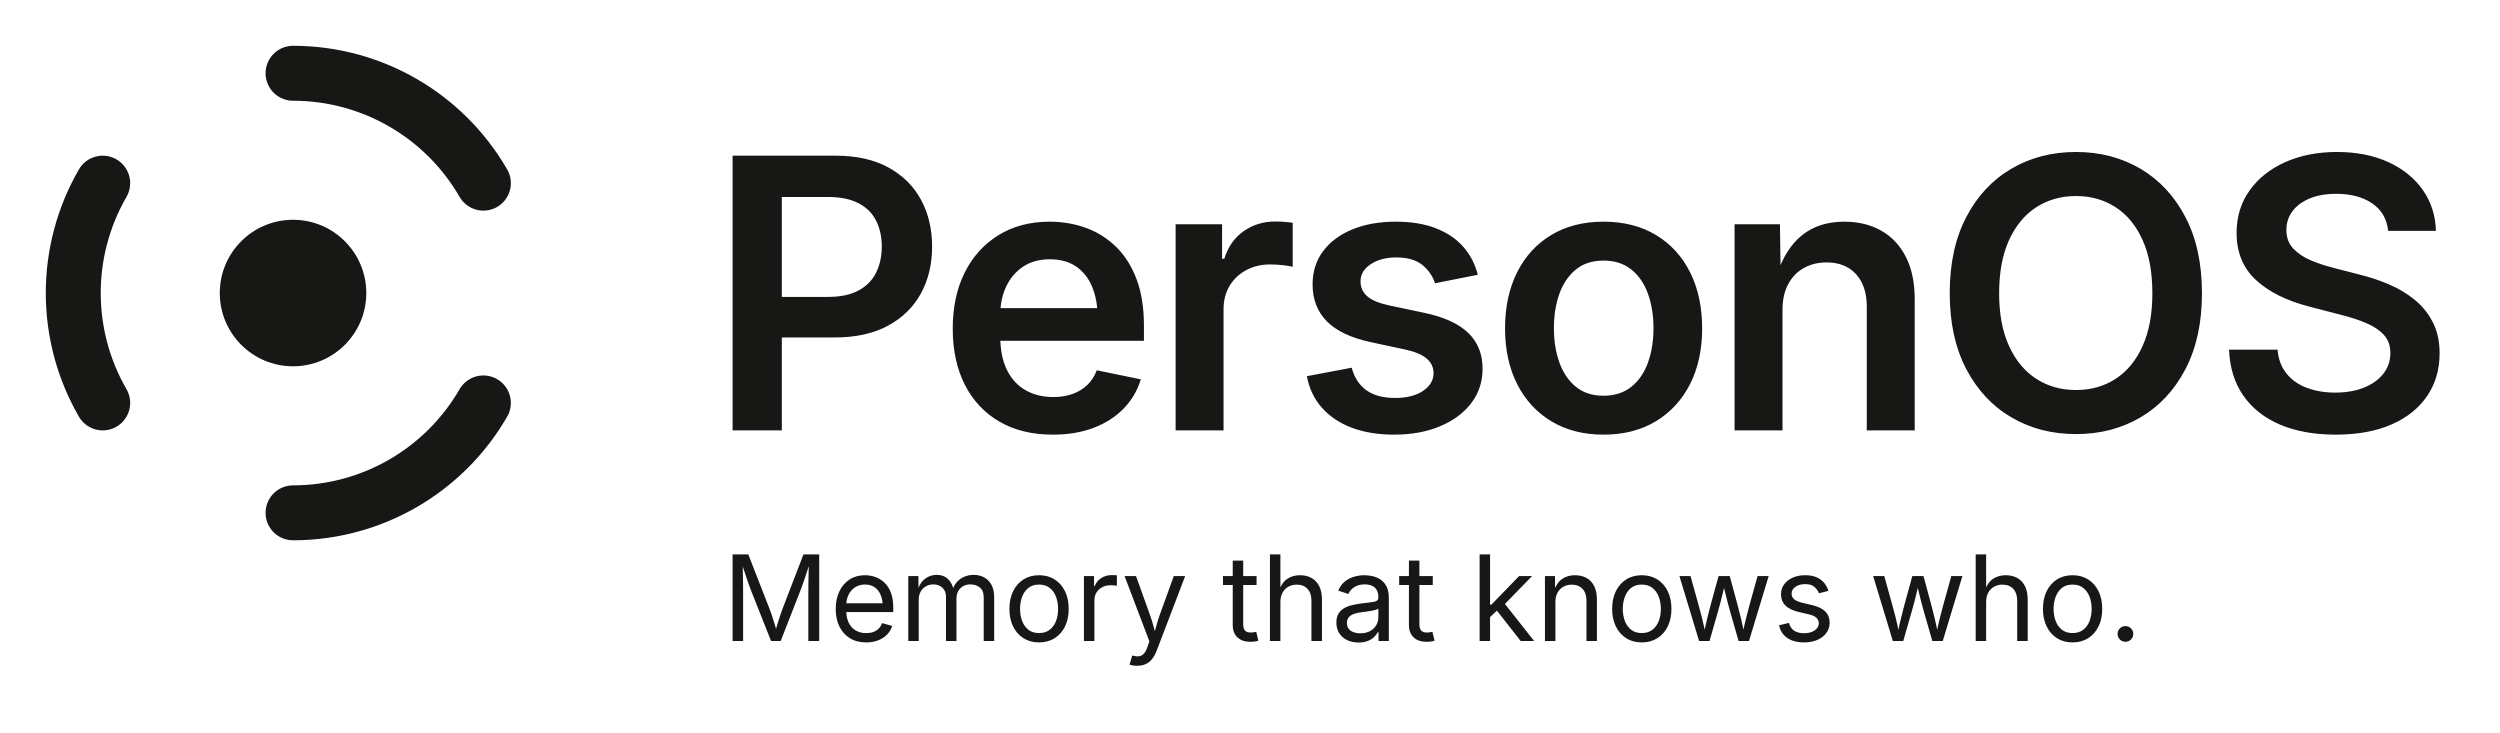
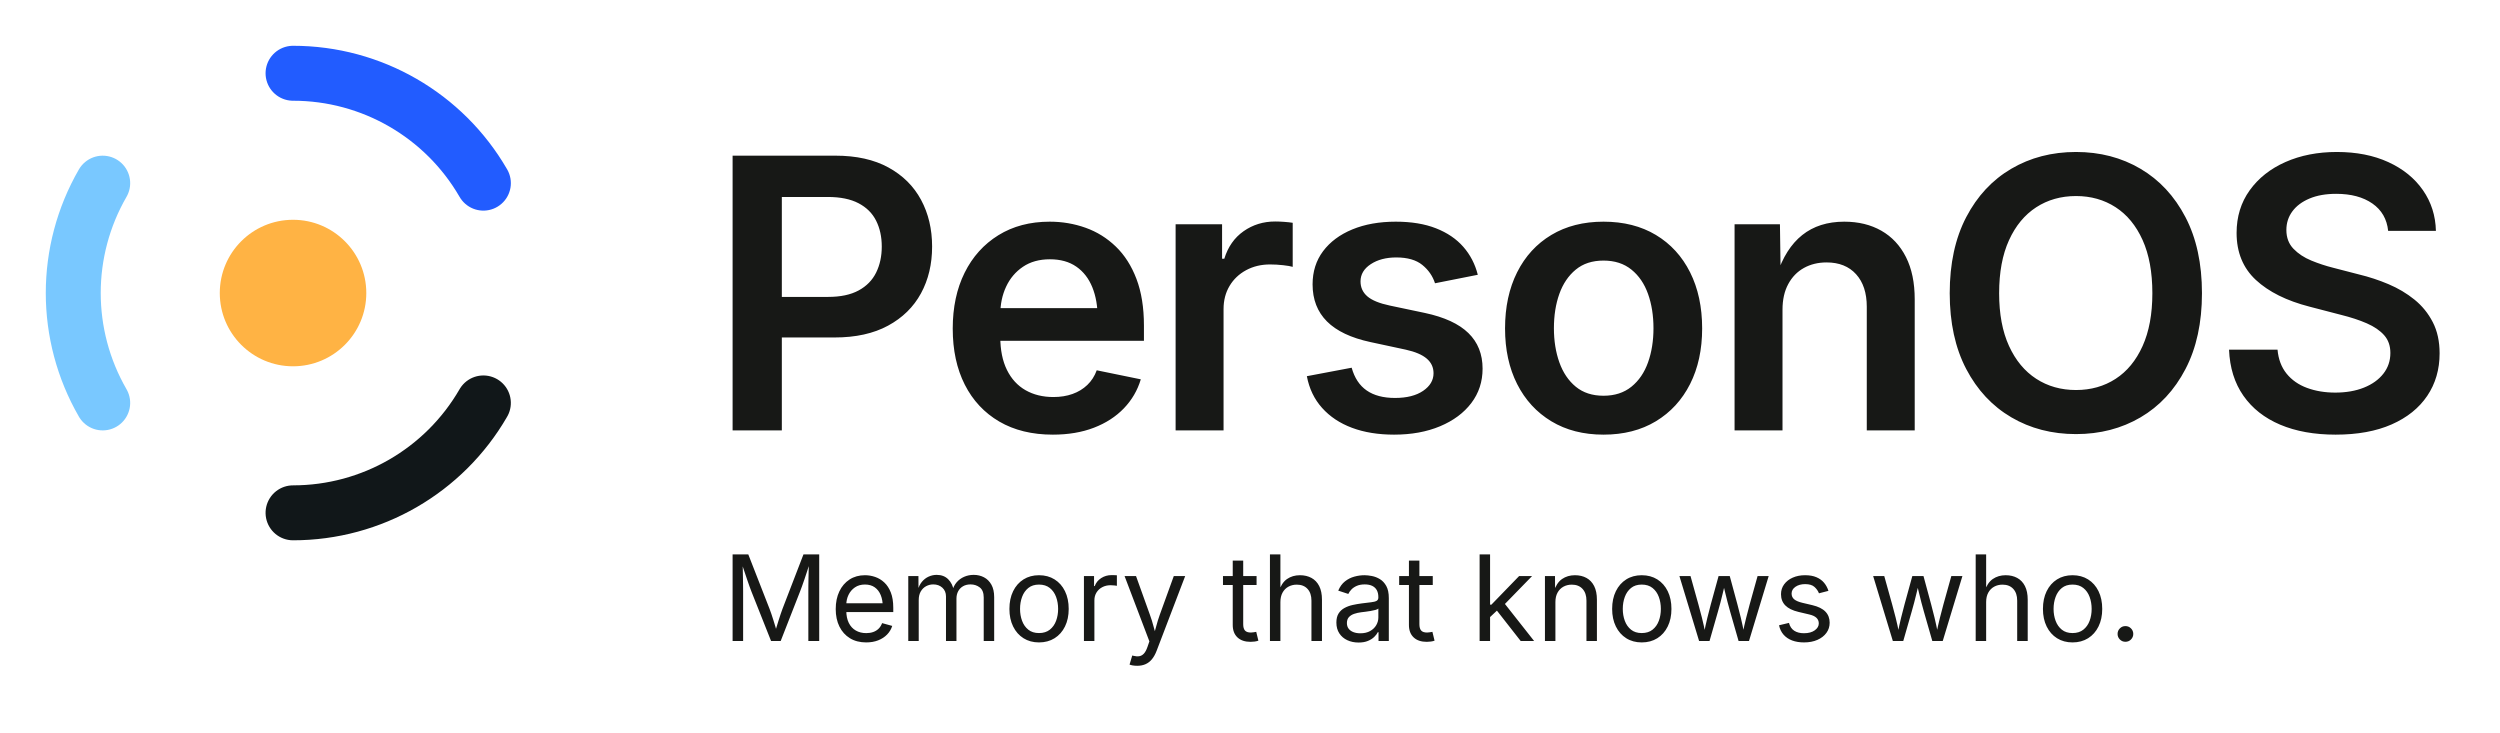
<svg xmlns="http://www.w3.org/2000/svg" width="273" height="80" viewBox="0 0 273 80" role="img" aria-label="PersonOS">
-   <path d="M32 8 A24 24 0 0 1 52.785 20" transform="rotate(0 32 32)" fill="none" stroke="#171816" stroke-width="6" stroke-linecap="round" />
-   <path d="M32 8 A24 24 0 0 1 52.785 20" transform="rotate(120 32 32)" fill="none" stroke="#171816" stroke-width="6" stroke-linecap="round" />
-   <path d="M32 8 A24 24 0 0 1 52.785 20" transform="rotate(240 32 32)" fill="none" stroke="#171816" stroke-width="6" stroke-linecap="round" />
-   <circle cx="32" cy="32" r="8" fill="#171816" />
+   <path d="M32 8 A24 24 0 0 1 52.785 20" transform="rotate(0 32 32)" fill="none" stroke="#225CFF" stroke-width="6" stroke-linecap="round" />
+   <path d="M32 8 A24 24 0 0 1 52.785 20" transform="rotate(120 32 32)" fill="none" stroke="#111719" stroke-width="6" stroke-linecap="round" />
+   <path d="M32 8 A24 24 0 0 1 52.785 20" transform="rotate(240 32 32)" fill="none" stroke="#79C8FF" stroke-width="6" stroke-linecap="round" />
+   <circle cx="32" cy="32" r="8" fill="#FFB344" />
  <path d="M80 47V16.998H91.215Q94.659 16.998 97.014 18.287Q99.37 19.576 100.578 21.821Q101.786 24.066 101.786 26.925Q101.786 29.804 100.568 32.039Q99.35 34.274 96.974 35.563Q94.598 36.852 91.135 36.852H83.705V32.422H90.43Q92.464 32.422 93.762 31.717Q95.061 31.013 95.675 29.764Q96.289 28.516 96.289 26.925Q96.289 25.334 95.675 24.106Q95.061 22.878 93.752 22.193Q92.444 21.509 90.39 21.509H85.376V47ZM114.971 47.463Q111.568 47.463 109.122 46.034Q106.675 44.604 105.356 42.006Q104.038 39.409 104.038 35.885Q104.038 32.402 105.336 29.784Q106.635 27.167 109.021 25.687Q111.407 24.207 114.629 24.207Q116.683 24.207 118.545 24.871Q120.408 25.536 121.847 26.925Q123.287 28.314 124.102 30.459Q124.918 32.603 124.918 35.563V37.214H106.514V33.65H122.32L119.864 34.697Q119.864 32.805 119.28 31.365Q118.696 29.925 117.538 29.12Q116.38 28.314 114.649 28.314Q112.917 28.314 111.709 29.13Q110.501 29.945 109.867 31.305Q109.232 32.664 109.232 34.335V36.791Q109.232 38.926 109.957 40.396Q110.682 41.865 111.991 42.611Q113.3 43.356 115.031 43.356Q116.179 43.356 117.115 43.023Q118.052 42.691 118.736 42.037Q119.421 41.382 119.763 40.436L124.576 41.423Q124.032 43.235 122.723 44.594Q121.414 45.953 119.451 46.708Q117.488 47.463 114.971 47.463ZM128.377 47V24.489H133.451V28.254H133.693Q134.297 26.301 135.807 25.244Q137.317 24.187 139.25 24.187Q139.693 24.187 140.237 24.227Q140.78 24.267 141.163 24.328V29.14Q140.841 29.039 140.116 28.959Q139.391 28.878 138.686 28.878Q137.237 28.878 136.079 29.502Q134.921 30.127 134.267 31.224Q133.612 32.321 133.612 33.751V47ZM152.233 47.463Q149.636 47.463 147.643 46.718Q145.649 45.973 144.371 44.543Q143.092 43.114 142.709 41.08L147.602 40.154Q148.065 41.825 149.243 42.641Q150.421 43.456 152.334 43.456Q154.267 43.456 155.405 42.681Q156.542 41.906 156.542 40.758Q156.542 39.792 155.797 39.157Q155.052 38.523 153.502 38.181L149.656 37.355Q146.475 36.671 144.904 35.1Q143.334 33.529 143.334 31.053Q143.334 28.959 144.481 27.428Q145.629 25.898 147.673 25.053Q149.716 24.207 152.415 24.207Q154.972 24.207 156.814 24.932Q158.657 25.657 159.794 26.955Q160.932 28.254 161.375 30.006L156.703 30.932Q156.321 29.744 155.314 28.929Q154.307 28.113 152.475 28.113Q150.804 28.113 149.686 28.848Q148.569 29.583 148.569 30.731Q148.569 31.717 149.314 32.362Q150.059 33.006 151.77 33.368L155.596 34.174Q158.798 34.858 160.348 36.369Q161.898 37.879 161.898 40.255Q161.898 42.389 160.67 44.01Q159.442 45.631 157.257 46.547Q155.072 47.463 152.233 47.463ZM175.103 47.463Q171.821 47.463 169.405 46.003Q166.989 44.543 165.67 41.936Q164.351 39.328 164.351 35.865Q164.351 32.362 165.67 29.734Q166.989 27.106 169.405 25.657Q171.821 24.207 175.103 24.207Q178.405 24.207 180.822 25.657Q183.238 27.106 184.557 29.734Q185.875 32.362 185.875 35.865Q185.875 39.328 184.557 41.936Q183.238 44.543 180.822 46.003Q178.405 47.463 175.103 47.463ZM175.103 43.215Q176.935 43.215 178.154 42.228Q179.372 41.241 179.966 39.57Q180.56 37.899 180.56 35.845Q180.56 33.771 179.966 32.1Q179.372 30.429 178.154 29.442Q176.935 28.455 175.103 28.455Q173.271 28.455 172.073 29.442Q170.875 30.429 170.281 32.09Q169.687 33.751 169.687 35.845Q169.687 37.899 170.281 39.57Q170.875 41.241 172.073 42.228Q173.271 43.215 175.103 43.215ZM194.65 33.811V47H189.415V24.489H194.369L194.449 30.046H194.026Q194.973 27.126 196.805 25.667Q198.637 24.207 201.396 24.207Q203.711 24.207 205.443 25.193Q207.175 26.18 208.131 28.073Q209.087 29.966 209.087 32.684V47H203.852V33.489Q203.852 31.234 202.684 29.945Q201.517 28.657 199.463 28.657Q198.073 28.657 196.986 29.261Q195.899 29.865 195.275 31.023Q194.65 32.18 194.65 33.811ZM226.702 47.403Q222.755 47.403 219.634 45.57Q216.513 43.738 214.711 40.295Q212.909 36.852 212.909 32.019Q212.909 27.167 214.711 23.714Q216.513 20.26 219.634 18.428Q222.755 16.596 226.702 16.596Q230.628 16.596 233.739 18.428Q236.85 20.26 238.652 23.714Q240.454 27.167 240.454 32.019Q240.454 36.852 238.652 40.305Q236.85 43.758 233.739 45.58Q230.628 47.403 226.702 47.403ZM226.702 42.59Q229.138 42.59 231.021 41.372Q232.904 40.154 233.971 37.788Q235.038 35.422 235.038 32.019Q235.038 28.576 233.971 26.21Q232.904 23.844 231.021 22.626Q229.138 21.408 226.702 21.408Q224.245 21.408 222.353 22.636Q220.46 23.865 219.383 26.23Q218.305 28.596 218.305 32.019Q218.305 35.422 219.383 37.778Q220.46 40.134 222.353 41.362Q224.245 42.59 226.702 42.59ZM255.048 47.463Q251.565 47.463 248.998 46.376Q246.43 45.288 244.981 43.215Q243.531 41.141 243.41 38.181H248.706Q248.847 39.751 249.692 40.798Q250.538 41.845 251.927 42.359Q253.317 42.872 255.008 42.872Q256.78 42.872 258.139 42.329Q259.498 41.785 260.263 40.808Q261.029 39.832 261.029 38.543Q261.029 37.375 260.354 36.61Q259.679 35.845 258.461 35.311Q257.243 34.778 255.612 34.375L252.209 33.489Q248.444 32.523 246.34 30.57Q244.236 28.616 244.236 25.435Q244.236 22.777 245.665 20.784Q247.095 18.79 249.572 17.693Q252.048 16.596 255.189 16.596Q258.391 16.596 260.807 17.703Q263.223 18.811 264.582 20.764Q265.942 22.717 266.002 25.214H260.787Q260.586 23.281 259.065 22.224Q257.545 21.166 255.109 21.166Q253.417 21.166 252.199 21.68Q250.981 22.193 250.327 23.079Q249.672 23.965 249.672 25.113Q249.672 26.361 250.447 27.167Q251.223 27.972 252.401 28.455Q253.578 28.939 254.787 29.241L257.585 29.966Q259.257 30.368 260.827 31.033Q262.398 31.697 263.656 32.714Q264.915 33.731 265.66 35.181Q266.405 36.63 266.405 38.583Q266.405 41.221 265.056 43.225Q263.707 45.228 261.169 46.346Q258.632 47.463 255.048 47.463Z" fill="#171816" />
  <path d="M80 70V60.542H81.714L84.043 66.509Q84.126 66.718 84.231 67.032Q84.335 67.347 84.453 67.715Q84.57 68.083 84.678 68.448Q84.786 68.813 84.869 69.124H84.602Q84.691 68.832 84.799 68.473Q84.907 68.115 85.024 67.743Q85.142 67.372 85.25 67.048Q85.357 66.725 85.44 66.509L87.738 60.542H89.458V70H88.271V64.598Q88.271 64.306 88.274 63.932Q88.277 63.557 88.287 63.145Q88.296 62.732 88.306 62.307Q88.315 61.881 88.322 61.481H88.423Q88.29 61.919 88.141 62.373Q87.992 62.827 87.849 63.249Q87.706 63.671 87.579 64.021Q87.452 64.37 87.363 64.598L85.25 70H84.202L82.057 64.598Q81.968 64.376 81.847 64.036Q81.727 63.697 81.584 63.281Q81.441 62.865 81.289 62.405Q81.136 61.945 80.978 61.481H81.092Q81.104 61.837 81.114 62.25Q81.124 62.662 81.13 63.084Q81.136 63.506 81.143 63.897Q81.149 64.287 81.149 64.598V70ZM94.587 70.152Q93.559 70.152 92.813 69.695Q92.067 69.238 91.664 68.419Q91.261 67.601 91.261 66.509Q91.261 65.417 91.654 64.585Q92.048 63.754 92.768 63.284Q93.489 62.814 94.454 62.814Q95.019 62.814 95.568 63.002Q96.117 63.189 96.564 63.605Q97.012 64.021 97.278 64.7Q97.545 65.379 97.545 66.363V66.839H92.035V65.874H96.929L96.396 66.229Q96.396 65.531 96.177 64.989Q95.958 64.446 95.526 64.138Q95.095 63.83 94.454 63.83Q93.812 63.83 93.355 64.144Q92.898 64.458 92.657 64.963Q92.416 65.468 92.416 66.045V66.687Q92.416 67.474 92.689 68.023Q92.962 68.572 93.454 68.854Q93.946 69.137 94.593 69.137Q95.012 69.137 95.355 69.016Q95.698 68.896 95.945 68.651Q96.193 68.407 96.326 68.045L97.431 68.35Q97.266 68.883 96.872 69.289Q96.479 69.695 95.898 69.924Q95.317 70.152 94.587 70.152ZM99.183 70V62.903H100.293L100.3 64.49H100.211Q100.357 63.913 100.671 63.535Q100.985 63.157 101.407 62.967Q101.83 62.776 102.287 62.776Q103.061 62.776 103.54 63.252Q104.02 63.729 104.159 64.503H104.007Q104.134 63.97 104.47 63.583Q104.807 63.195 105.286 62.986Q105.765 62.776 106.33 62.776Q106.946 62.776 107.454 63.043Q107.961 63.31 108.263 63.849Q108.564 64.389 108.564 65.214V70H107.422V65.246Q107.422 64.478 106.99 64.147Q106.559 63.817 105.987 63.817Q105.511 63.817 105.165 64.017Q104.819 64.217 104.632 64.566Q104.445 64.916 104.445 65.366V70H103.302V65.131Q103.302 64.541 102.909 64.179Q102.515 63.817 101.912 63.817Q101.5 63.817 101.135 64.011Q100.77 64.205 100.547 64.585Q100.325 64.966 100.325 65.531V70ZM113.458 70.152Q112.494 70.152 111.767 69.695Q111.04 69.238 110.634 68.413Q110.228 67.588 110.228 66.496Q110.228 65.385 110.634 64.557Q111.04 63.729 111.767 63.271Q112.494 62.814 113.458 62.814Q114.43 62.814 115.16 63.271Q115.89 63.729 116.296 64.557Q116.702 65.385 116.702 66.496Q116.702 67.588 116.296 68.413Q115.89 69.238 115.16 69.695Q114.43 70.152 113.458 70.152ZM113.458 69.13Q114.176 69.13 114.639 68.762Q115.103 68.394 115.325 67.794Q115.547 67.194 115.547 66.496Q115.547 65.792 115.325 65.185Q115.103 64.579 114.639 64.208Q114.176 63.836 113.458 63.836Q112.748 63.836 112.291 64.208Q111.833 64.579 111.611 65.182Q111.389 65.785 111.389 66.496Q111.389 67.194 111.611 67.794Q111.833 68.394 112.291 68.762Q112.748 69.13 113.458 69.13ZM118.365 70V62.903H119.47V63.995H119.546Q119.743 63.456 120.247 63.129Q120.752 62.802 121.387 62.802Q121.514 62.802 121.688 62.808Q121.863 62.814 121.964 62.821V63.97Q121.914 63.957 121.71 63.932Q121.507 63.906 121.279 63.906Q120.771 63.906 120.368 64.119Q119.965 64.332 119.736 64.703Q119.508 65.074 119.508 65.557V70ZM123.348 72.571 123.64 71.581 123.761 71.612Q124.11 71.701 124.396 71.66Q124.681 71.619 124.91 71.377Q125.138 71.136 125.31 70.628L125.513 70.038L122.802 62.903H124.053L125.563 67.112Q125.805 67.772 125.97 68.419Q126.135 69.067 126.319 69.676H125.9Q126.084 69.067 126.252 68.416Q126.42 67.766 126.655 67.112L128.179 62.903H129.423L126.306 71.06Q126.09 71.625 125.789 71.99Q125.487 72.355 125.087 72.53Q124.688 72.704 124.186 72.704Q123.881 72.704 123.659 72.66Q123.437 72.615 123.348 72.571ZM137.218 62.903V63.881H133.549V62.903ZM134.615 61.215H135.758V68.159Q135.758 68.635 135.951 68.854Q136.145 69.073 136.596 69.073Q136.704 69.073 136.872 69.048Q137.04 69.022 137.18 68.997L137.415 69.962Q137.237 70.025 137.011 70.057Q136.786 70.089 136.564 70.089Q135.644 70.089 135.129 69.603Q134.615 69.118 134.615 68.248ZM139.82 65.747V70H138.678V60.542H139.82V64.624H139.624Q139.947 63.64 140.547 63.227Q141.147 62.814 141.953 62.814Q142.67 62.814 143.213 63.11Q143.756 63.405 144.057 63.998Q144.359 64.592 144.359 65.493V70H143.21V65.588Q143.21 64.77 142.781 64.306Q142.353 63.843 141.61 63.843Q141.103 63.843 140.696 64.065Q140.29 64.287 140.055 64.712Q139.82 65.138 139.82 65.747ZM148.352 70.165Q147.679 70.165 147.13 69.911Q146.581 69.657 146.257 69.168Q145.933 68.68 145.933 67.981Q145.933 67.372 146.174 66.991Q146.416 66.61 146.819 66.391Q147.222 66.172 147.71 66.064Q148.199 65.957 148.694 65.893Q149.329 65.811 149.729 65.766Q150.129 65.722 150.323 65.614Q150.516 65.506 150.516 65.246V65.208Q150.516 64.763 150.351 64.455Q150.186 64.147 149.856 63.982Q149.526 63.817 149.031 63.817Q148.523 63.817 148.161 63.976Q147.799 64.135 147.574 64.373Q147.349 64.611 147.234 64.858L146.136 64.497Q146.409 63.849 146.873 63.484Q147.336 63.119 147.895 62.967Q148.453 62.814 148.999 62.814Q149.354 62.814 149.808 62.9Q150.262 62.986 150.684 63.24Q151.106 63.494 151.383 63.992Q151.659 64.49 151.659 65.322V70H150.535V69.035H150.459Q150.338 69.283 150.072 69.546Q149.805 69.81 149.38 69.987Q148.955 70.165 148.352 70.165ZM148.548 69.156Q149.183 69.156 149.621 68.908Q150.059 68.661 150.288 68.264Q150.516 67.867 150.516 67.436V66.452Q150.446 66.534 150.211 66.601Q149.977 66.667 149.675 66.718Q149.374 66.769 149.091 66.804Q148.809 66.839 148.644 66.858Q148.231 66.909 147.872 67.032Q147.514 67.156 147.298 67.394Q147.082 67.632 147.082 68.039Q147.082 68.407 147.272 68.654Q147.463 68.902 147.793 69.029Q148.123 69.156 148.548 69.156ZM156.458 62.903V63.881H152.789V62.903ZM153.855 61.215H154.998V68.159Q154.998 68.635 155.191 68.854Q155.385 69.073 155.835 69.073Q155.943 69.073 156.112 69.048Q156.28 69.022 156.419 68.997L156.654 69.962Q156.477 70.025 156.251 70.057Q156.026 70.089 155.804 70.089Q154.883 70.089 154.369 69.603Q153.855 69.118 153.855 68.248ZM162.646 67.448V66.033H162.856L165.89 62.903H167.306L164.024 66.274H163.897ZM161.574 70V60.542H162.716V70ZM166.062 70 163.345 66.528 164.157 65.722 167.528 70ZM169.851 65.747V70H168.708V62.903H169.807L169.813 64.624H169.654Q169.978 63.64 170.578 63.227Q171.178 62.814 171.984 62.814Q172.701 62.814 173.241 63.11Q173.78 63.405 174.082 63.998Q174.383 64.592 174.383 65.493V70H173.241V65.588Q173.241 64.77 172.812 64.306Q172.384 63.843 171.641 63.843Q171.133 63.843 170.727 64.065Q170.321 64.287 170.086 64.712Q169.851 65.138 169.851 65.747ZM179.277 70.152Q178.312 70.152 177.586 69.695Q176.859 69.238 176.453 68.413Q176.046 67.588 176.046 66.496Q176.046 65.385 176.453 64.557Q176.859 63.729 177.586 63.271Q178.312 62.814 179.277 62.814Q180.249 62.814 180.979 63.271Q181.708 63.729 182.115 64.557Q182.521 65.385 182.521 66.496Q182.521 67.588 182.115 68.413Q181.708 69.238 180.979 69.695Q180.249 70.152 179.277 70.152ZM179.277 69.13Q179.995 69.13 180.458 68.762Q180.921 68.394 181.144 67.794Q181.366 67.194 181.366 66.496Q181.366 65.792 181.144 65.185Q180.921 64.579 180.458 64.208Q179.995 63.836 179.277 63.836Q178.566 63.836 178.109 64.208Q177.652 64.579 177.43 65.182Q177.208 65.785 177.208 66.496Q177.208 67.194 177.43 67.794Q177.652 68.394 178.109 68.762Q178.566 69.13 179.277 69.13ZM185.542 70 183.391 62.903H184.603L185.466 66.001Q185.644 66.636 185.847 67.439Q186.05 68.242 186.247 69.257H186.05Q186.241 68.286 186.438 67.48Q186.634 66.674 186.818 66.001L187.669 62.903H188.888L189.726 66.001Q189.903 66.655 190.097 67.458Q190.291 68.261 190.481 69.257H190.278Q190.481 68.273 190.681 67.47Q190.881 66.667 191.065 66.001L191.928 62.903H193.141L190.989 70H189.853L188.932 66.788Q188.792 66.299 188.659 65.792Q188.526 65.284 188.399 64.75Q188.272 64.217 188.139 63.665H188.393Q188.266 64.211 188.135 64.747Q188.005 65.284 187.872 65.798Q187.739 66.312 187.599 66.788L186.679 70ZM197 70.152Q196.27 70.152 195.702 69.94Q195.134 69.727 194.766 69.308Q194.397 68.889 194.271 68.28L195.356 68.02Q195.508 68.604 195.93 68.876Q196.353 69.149 196.987 69.149Q197.73 69.149 198.171 68.832Q198.612 68.515 198.612 68.077Q198.612 67.708 198.355 67.464Q198.098 67.22 197.571 67.099L196.391 66.82Q195.426 66.591 194.956 66.112Q194.486 65.633 194.486 64.884Q194.486 64.274 194.829 63.808Q195.172 63.341 195.765 63.078Q196.359 62.814 197.114 62.814Q197.844 62.814 198.355 63.033Q198.866 63.252 199.187 63.636Q199.507 64.021 199.666 64.522L198.631 64.789Q198.485 64.408 198.146 64.097Q197.806 63.786 197.121 63.786Q196.486 63.786 196.064 64.078Q195.642 64.37 195.642 64.814Q195.642 65.208 195.927 65.446Q196.213 65.684 196.835 65.83L197.908 66.083Q198.873 66.312 199.336 66.791Q199.799 67.271 199.799 68Q199.799 68.623 199.447 69.108Q199.095 69.594 198.463 69.873Q197.832 70.152 197 70.152ZM206.699 70 204.547 62.903H205.76L206.623 66.001Q206.801 66.636 207.004 67.439Q207.207 68.242 207.404 69.257H207.207Q207.397 68.286 207.594 67.48Q207.791 66.674 207.975 66.001L208.826 62.903H210.044L210.882 66.001Q211.06 66.655 211.254 67.458Q211.447 68.261 211.638 69.257H211.435Q211.638 68.273 211.838 67.47Q212.038 66.667 212.222 66.001L213.085 62.903H214.297L212.146 70H211.009L210.089 66.788Q209.949 66.299 209.816 65.792Q209.683 65.284 209.556 64.75Q209.429 64.217 209.295 63.665H209.549Q209.422 64.211 209.292 64.747Q209.162 65.284 209.029 65.798Q208.896 66.312 208.756 66.788L207.835 70ZM216.887 65.747V70H215.745V60.542H216.887V64.624H216.69Q217.014 63.64 217.614 63.227Q218.214 62.814 219.02 62.814Q219.737 62.814 220.28 63.11Q220.823 63.405 221.124 63.998Q221.426 64.592 221.426 65.493V70H220.277V65.588Q220.277 64.77 219.848 64.306Q219.42 63.843 218.677 63.843Q218.169 63.843 217.763 64.065Q217.357 64.287 217.122 64.712Q216.887 65.138 216.887 65.747ZM226.32 70.152Q225.355 70.152 224.628 69.695Q223.901 69.238 223.495 68.413Q223.089 67.588 223.089 66.496Q223.089 65.385 223.495 64.557Q223.901 63.729 224.628 63.271Q225.355 62.814 226.32 62.814Q227.291 62.814 228.021 63.271Q228.751 63.729 229.157 64.557Q229.563 65.385 229.563 66.496Q229.563 67.588 229.157 68.413Q228.751 69.238 228.021 69.695Q227.291 70.152 226.32 70.152ZM226.32 69.13Q227.037 69.13 227.5 68.762Q227.964 68.394 228.186 67.794Q228.408 67.194 228.408 66.496Q228.408 65.792 228.186 65.185Q227.964 64.579 227.5 64.208Q227.037 63.836 226.32 63.836Q225.609 63.836 225.152 64.208Q224.695 64.579 224.473 65.182Q224.25 65.785 224.25 66.496Q224.25 67.194 224.473 67.794Q224.695 68.394 225.152 68.762Q225.609 69.13 226.32 69.13ZM232.096 70.083Q231.741 70.083 231.49 69.832Q231.239 69.581 231.239 69.226Q231.239 68.87 231.49 68.619Q231.741 68.369 232.096 68.369Q232.452 68.369 232.702 68.619Q232.953 68.87 232.953 69.226Q232.953 69.581 232.702 69.832Q232.452 70.083 232.096 70.083Z" fill="#171816" />
</svg>
